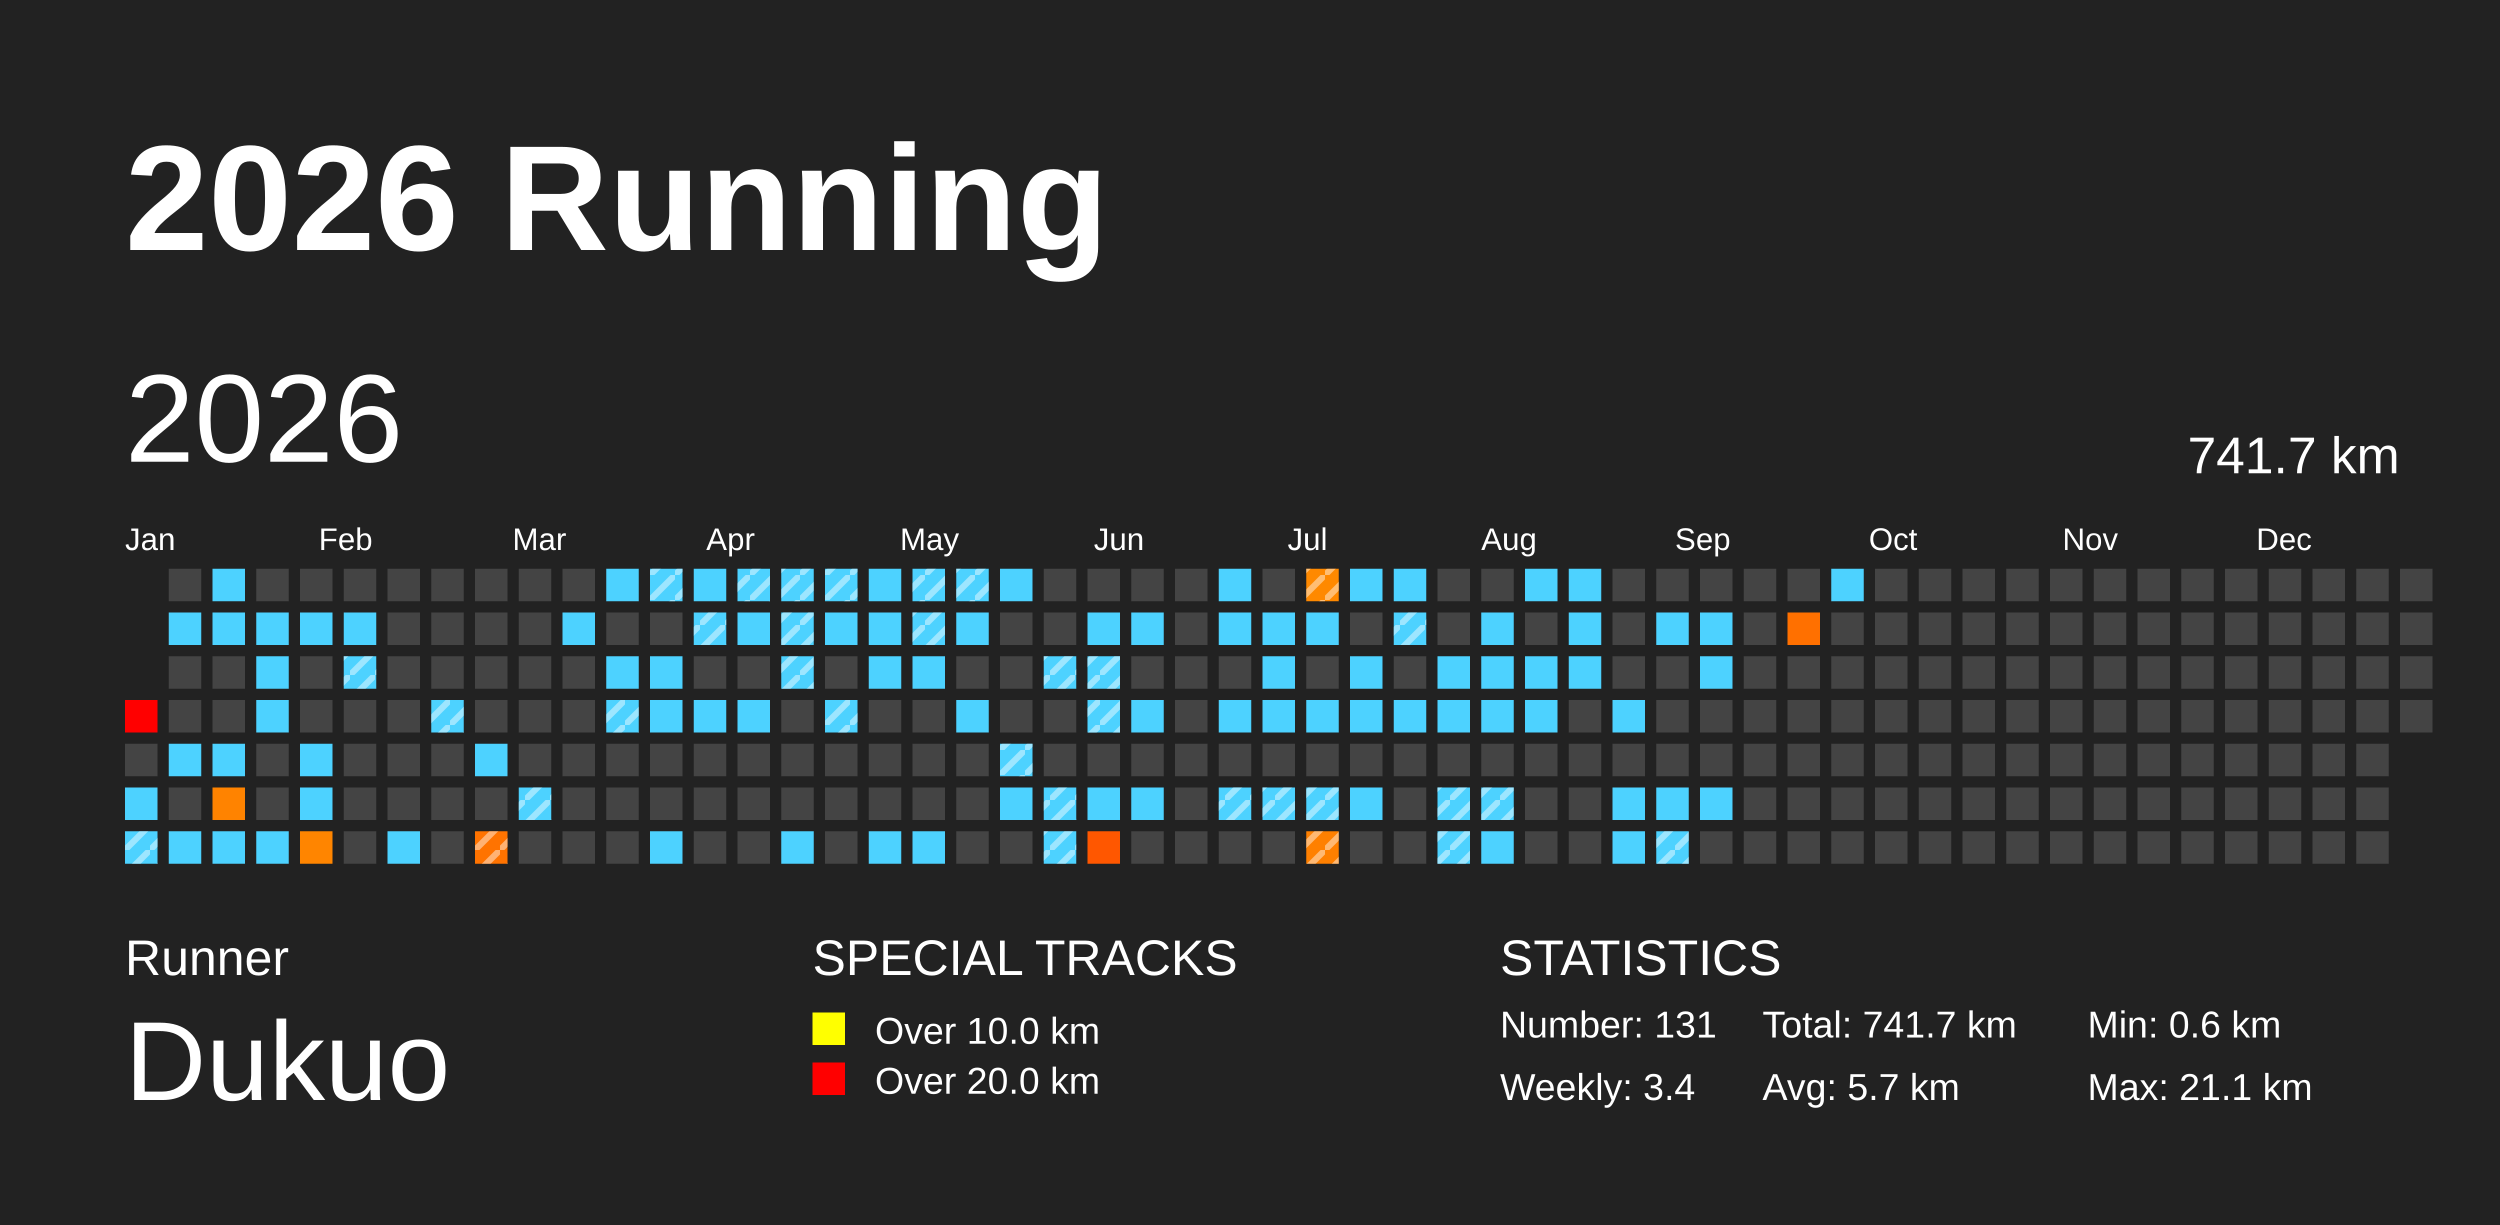
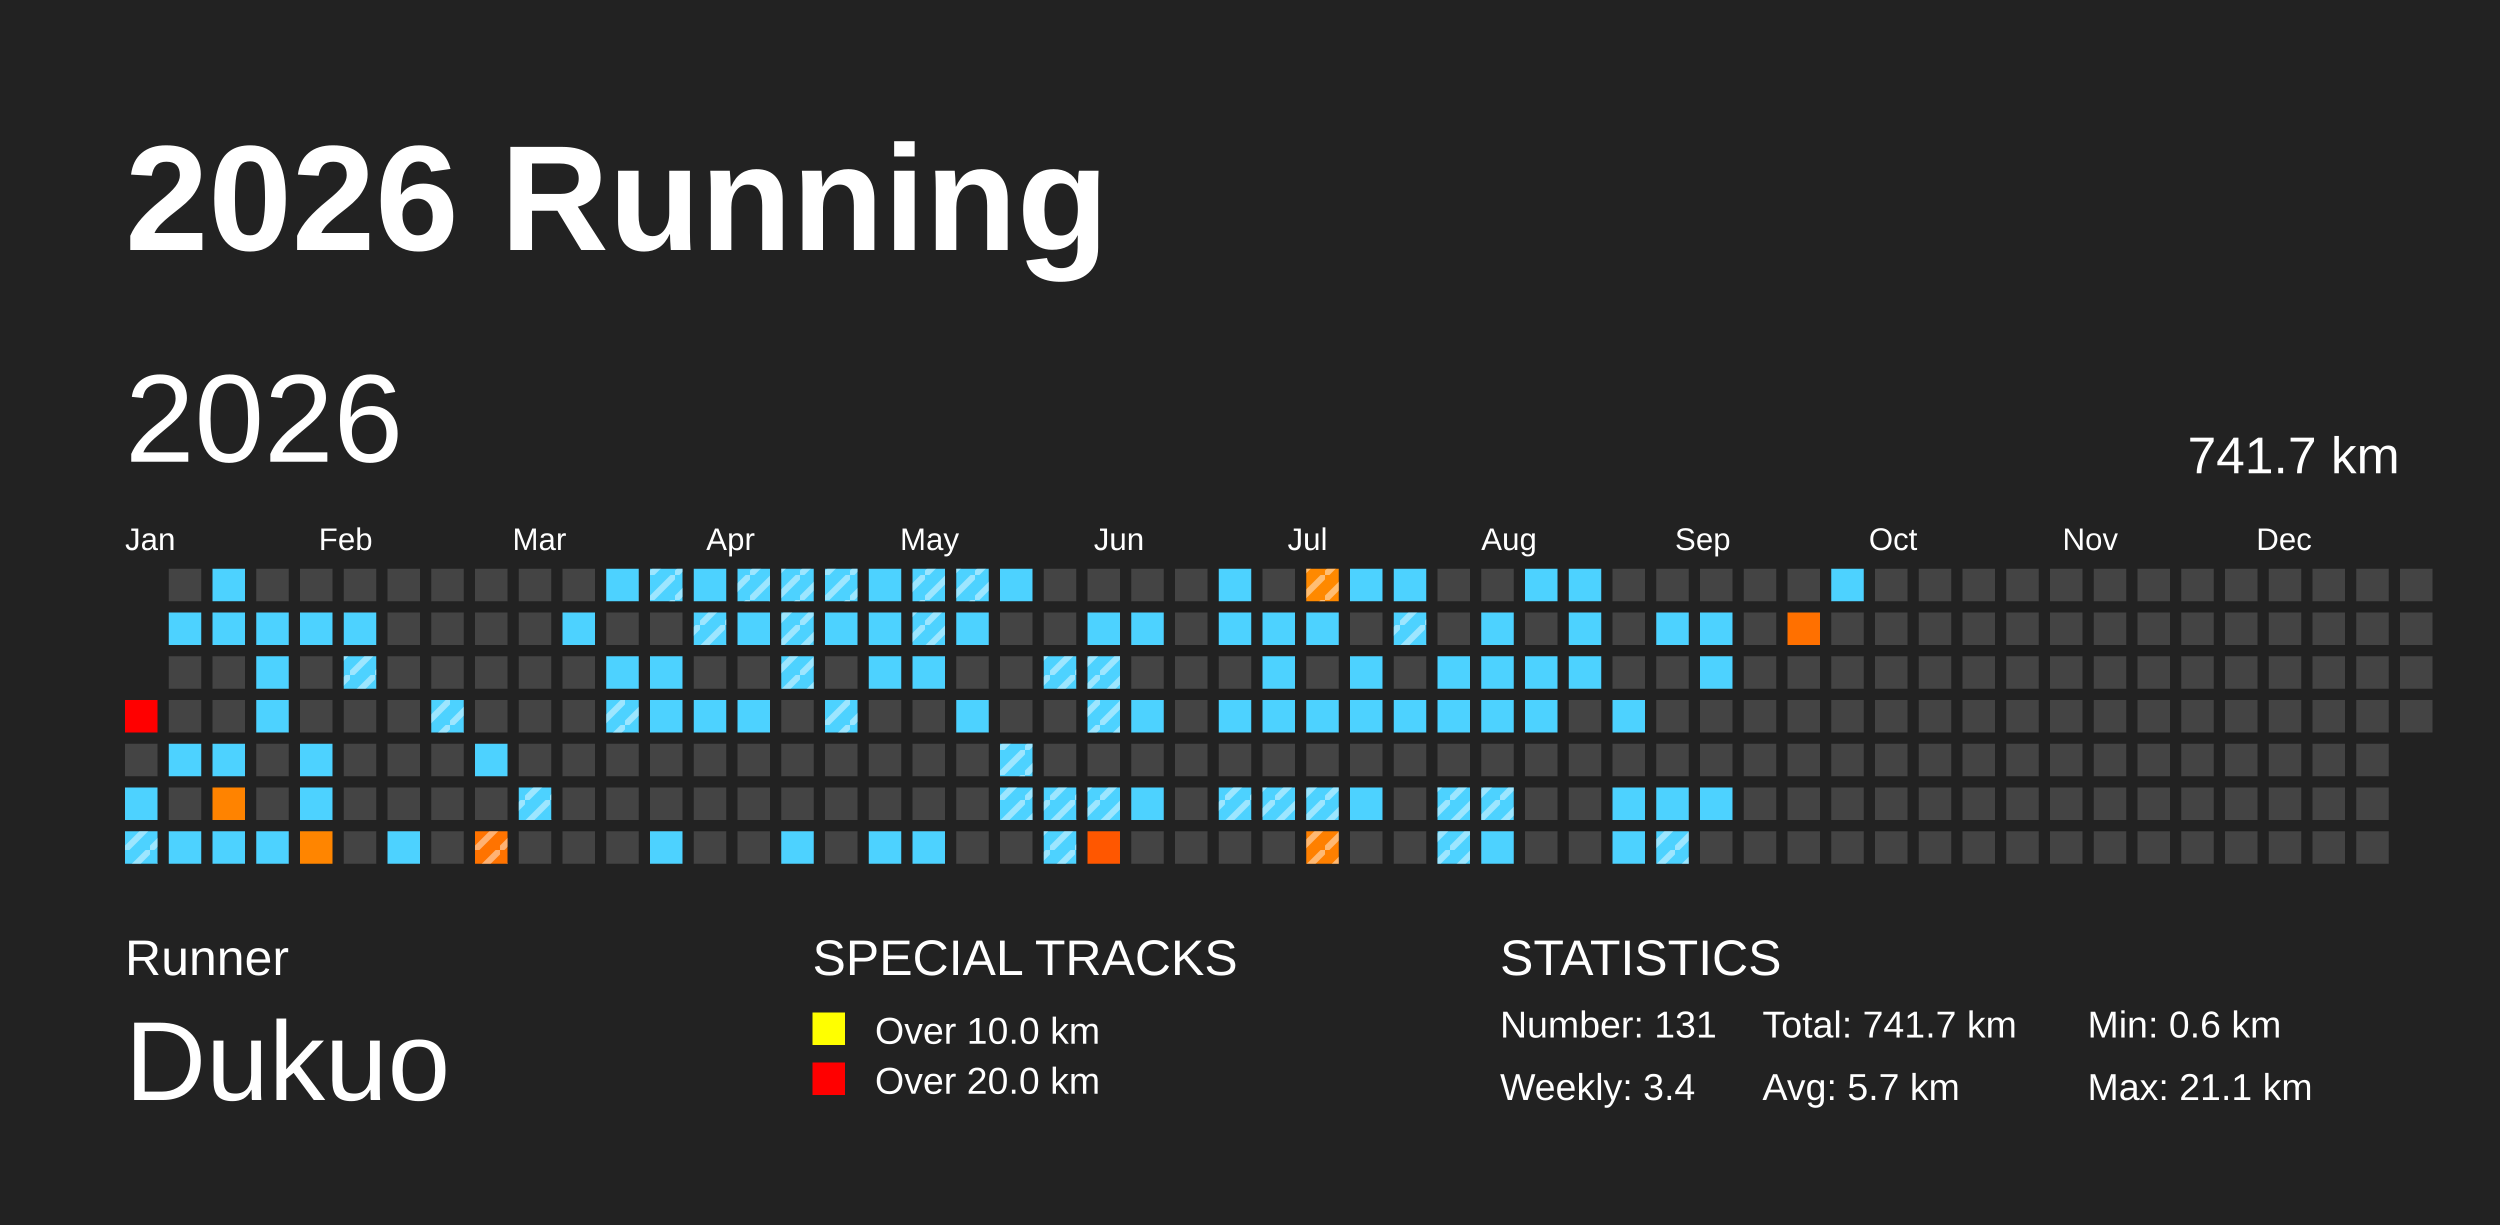
<svg xmlns="http://www.w3.org/2000/svg" baseProfile="full" height="98mm" version="1.1" viewBox="0,0,200,98" width="200mm">
  <defs>
    <pattern height="2" id="indoor-stripe" patternUnits="userSpaceOnUse" width="2">
      <line stroke="white" stroke-opacity="0.45" stroke-width="0.5" x1="0" x2="2" y1="2" y2="0" />
    </pattern>
  </defs>
  <rect fill="#222222" height="98" width="200" x="0" y="0" />
  <text fill="#FFFFFF" style="font-size:12px; font-family:Arial; font-weight:bold;" x="10" y="20">2026 Running</text>
  <text fill="#FFFFFF" style="font-size:4px; font-family:Arial" x="10" y="78">Runner</text>
  <text fill="#FFFFFF" style="font-size:9px; font-family:Arial" x="10" y="88">Dukuo</text>
  <text fill="#FFFFFF" style="font-size:4px; font-family:Arial" x="65" y="78">SPECIAL TRACKS</text>
  <rect fill="yellow" height="2.6" width="2.6" x="65" y="81" />
  <text fill="#FFFFFF" style="font-size:3px; font-family:Arial" x="70" y="83.5">Over 10.0 km</text>
  <rect fill="red" height="2.6" width="2.6" x="65" y="85" />
  <text fill="#FFFFFF" style="font-size:3px; font-family:Arial" x="70" y="87.5">Over 20.0 km</text>
  <text fill="#FFFFFF" style="font-size:4px; font-family:Arial" x="120" y="78">STATISTICS</text>
  <text fill="#FFFFFF" style="font-size:3px; font-family:Arial" x="120" y="83">Number: 131</text>
  <text fill="#FFFFFF" style="font-size:3px; font-family:Arial" x="120" y="88">Weekly: 3.4</text>
  <text fill="#FFFFFF" style="font-size:3px; font-family:Arial" x="141" y="83">Total: 741.7 km</text>
  <text fill="#FFFFFF" style="font-size:3px; font-family:Arial" x="141" y="88">Avg: 5.7 km</text>
  <text fill="#FFFFFF" style="font-size:3px; font-family:Arial" x="167" y="83">Min: 0.6 km</text>
  <text fill="#FFFFFF" style="font-size:3px; font-family:Arial" x="167" y="88">Max: 21.1 km</text>
  <text dominant-baseline="hanging" fill="#FFFFFF" style="font-size:10.0px; font-family:Arial;" x="10" y="30">2026</text>
  <text dominant-baseline="hanging" fill="#FFFFFF" style="font-size:4.125px; font-family:Arial;" x="175" y="35">741.7 km</text>
  <text fill="#FFFFFF" style="font-size:2.5px; font-family:Arial" x="10.0" y="44">Jan</text>
  <text fill="#FFFFFF" style="font-size:2.5px; font-family:Arial" x="25.5" y="44">Feb</text>
  <text fill="#FFFFFF" style="font-size:2.5px; font-family:Arial" x="41.0" y="44">Mar</text>
  <text fill="#FFFFFF" style="font-size:2.5px; font-family:Arial" x="56.5" y="44">Apr</text>
  <text fill="#FFFFFF" style="font-size:2.5px; font-family:Arial" x="72.0" y="44">May</text>
  <text fill="#FFFFFF" style="font-size:2.5px; font-family:Arial" x="87.5" y="44">Jun</text>
  <text fill="#FFFFFF" style="font-size:2.5px; font-family:Arial" x="103.0" y="44">Jul</text>
  <text fill="#FFFFFF" style="font-size:2.5px; font-family:Arial" x="118.5" y="44">Aug</text>
  <text fill="#FFFFFF" style="font-size:2.5px; font-family:Arial" x="134.0" y="44">Sep</text>
  <text fill="#FFFFFF" style="font-size:2.5px; font-family:Arial" x="149.5" y="44">Oct</text>
  <text fill="#FFFFFF" style="font-size:2.5px; font-family:Arial" x="165.0" y="44">Nov</text>
  <text fill="#FFFFFF" style="font-size:2.5px; font-family:Arial" x="180.5" y="44">Dec</text>
  <rect fill="red" height="2.6" width="2.6" x="10.0" y="56.0" />
  <rect fill="#444444" height="2.6" width="2.6" x="10.0" y="59.5" />
  <rect fill="#4dd2ff" height="2.6" width="2.6" x="10.0" y="63.0" />
  <rect fill="#4dd2ff" height="2.6" width="2.6" x="10.0" y="66.5" />
  <rect fill="url(#indoor-stripe)" height="2.6" style="pointer-events: none;" width="2.6" x="10.0" y="66.5" />
  <rect fill="#444444" height="2.6" width="2.6" x="13.5" y="45.5" />
  <rect fill="#4dd2ff" height="2.6" width="2.6" x="13.5" y="49.0" />
  <rect fill="#444444" height="2.6" width="2.6" x="13.5" y="52.5" />
  <rect fill="#444444" height="2.6" width="2.6" x="13.5" y="56.0" />
  <rect fill="#4dd2ff" height="2.6" width="2.6" x="13.5" y="59.5" />
  <rect fill="#444444" height="2.6" width="2.6" x="13.5" y="63.0" />
  <rect fill="#4dd2ff" height="2.6" width="2.6" x="13.5" y="66.5" />
  <rect fill="#4dd2ff" height="2.6" width="2.6" x="17.0" y="45.5" />
  <rect fill="#4dd2ff" height="2.6" width="2.6" x="17.0" y="49.0" />
  <rect fill="#444444" height="2.6" width="2.6" x="17.0" y="52.5" />
  <rect fill="#444444" height="2.6" width="2.6" x="17.0" y="56.0" />
  <rect fill="#4dd2ff" height="2.6" width="2.6" x="17.0" y="59.5" />
  <rect fill="#ff8300" height="2.6" width="2.6" x="17.0" y="63.0" />
  <rect fill="#4dd2ff" height="2.6" width="2.6" x="17.0" y="66.5" />
  <rect fill="#444444" height="2.6" width="2.6" x="20.5" y="45.5" />
  <rect fill="#4dd2ff" height="2.6" width="2.6" x="20.5" y="49.0" />
  <rect fill="#4dd2ff" height="2.6" width="2.6" x="20.5" y="52.5" />
  <rect fill="#4dd2ff" height="2.6" width="2.6" x="20.5" y="56.0" />
  <rect fill="#444444" height="2.6" width="2.6" x="20.5" y="59.5" />
  <rect fill="#444444" height="2.6" width="2.6" x="20.5" y="63.0" />
  <rect fill="#4dd2ff" height="2.6" width="2.6" x="20.5" y="66.5" />
  <rect fill="#444444" height="2.6" width="2.6" x="24.0" y="45.5" />
  <rect fill="#4dd2ff" height="2.6" width="2.6" x="24.0" y="49.0" />
  <rect fill="#444444" height="2.6" width="2.6" x="24.0" y="52.5" />
  <rect fill="#444444" height="2.6" width="2.6" x="24.0" y="56.0" />
  <rect fill="#4dd2ff" height="2.6" width="2.6" x="24.0" y="59.5" />
  <rect fill="#4dd2ff" height="2.6" width="2.6" x="24.0" y="63.0" />
  <rect fill="#ff8500" height="2.6" width="2.6" x="24.0" y="66.5" />
  <rect fill="#444444" height="2.6" width="2.6" x="27.5" y="45.5" />
  <rect fill="#4dd2ff" height="2.6" width="2.6" x="27.5" y="49.0" />
  <rect fill="#4dd2ff" height="2.6" width="2.6" x="27.5" y="52.5" />
  <rect fill="url(#indoor-stripe)" height="2.6" style="pointer-events: none;" width="2.6" x="27.5" y="52.5" />
  <rect fill="#444444" height="2.6" width="2.6" x="27.5" y="56.0" />
  <rect fill="#444444" height="2.6" width="2.6" x="27.5" y="59.5" />
  <rect fill="#444444" height="2.6" width="2.6" x="27.5" y="63.0" />
  <rect fill="#444444" height="2.6" width="2.6" x="27.5" y="66.5" />
  <rect fill="#444444" height="2.6" width="2.6" x="31.0" y="45.5" />
  <rect fill="#444444" height="2.6" width="2.6" x="31.0" y="49.0" />
  <rect fill="#444444" height="2.6" width="2.6" x="31.0" y="52.5" />
  <rect fill="#444444" height="2.6" width="2.6" x="31.0" y="56.0" />
  <rect fill="#444444" height="2.6" width="2.6" x="31.0" y="59.5" />
  <rect fill="#444444" height="2.6" width="2.6" x="31.0" y="63.0" />
  <rect fill="#4dd2ff" height="2.6" width="2.6" x="31.0" y="66.5" />
  <rect fill="#444444" height="2.6" width="2.6" x="34.5" y="45.5" />
  <rect fill="#444444" height="2.6" width="2.6" x="34.5" y="49.0" />
  <rect fill="#444444" height="2.6" width="2.6" x="34.5" y="52.5" />
  <rect fill="#4dd2ff" height="2.6" width="2.6" x="34.5" y="56.0" />
  <rect fill="url(#indoor-stripe)" height="2.6" style="pointer-events: none;" width="2.6" x="34.5" y="56.0" />
  <rect fill="#444444" height="2.6" width="2.6" x="34.5" y="59.5" />
  <rect fill="#444444" height="2.6" width="2.6" x="34.5" y="63.0" />
  <rect fill="#444444" height="2.6" width="2.6" x="34.5" y="66.5" />
  <rect fill="#444444" height="2.6" width="2.6" x="38.0" y="45.5" />
  <rect fill="#444444" height="2.6" width="2.6" x="38.0" y="49.0" />
  <rect fill="#444444" height="2.6" width="2.6" x="38.0" y="52.5" />
  <rect fill="#444444" height="2.6" width="2.6" x="38.0" y="56.0" />
  <rect fill="#4dd2ff" height="2.6" width="2.6" x="38.0" y="59.5" />
  <rect fill="#444444" height="2.6" width="2.6" x="38.0" y="63.0" />
  <rect fill="#ff7300" height="2.6" width="2.6" x="38.0" y="66.5" />
  <rect fill="url(#indoor-stripe)" height="2.6" style="pointer-events: none;" width="2.6" x="38.0" y="66.5" />
  <rect fill="#444444" height="2.6" width="2.6" x="41.5" y="45.5" />
  <rect fill="#444444" height="2.6" width="2.6" x="41.5" y="49.0" />
  <rect fill="#444444" height="2.6" width="2.6" x="41.5" y="52.5" />
  <rect fill="#444444" height="2.6" width="2.6" x="41.5" y="56.0" />
  <rect fill="#444444" height="2.6" width="2.6" x="41.5" y="59.5" />
  <rect fill="#4dd2ff" height="2.6" width="2.6" x="41.5" y="63.0" />
  <rect fill="url(#indoor-stripe)" height="2.6" style="pointer-events: none;" width="2.6" x="41.5" y="63.0" />
  <rect fill="#444444" height="2.6" width="2.6" x="41.5" y="66.5" />
  <rect fill="#444444" height="2.6" width="2.6" x="45.0" y="45.5" />
  <rect fill="#4dd2ff" height="2.6" width="2.6" x="45.0" y="49.0" />
  <rect fill="#444444" height="2.6" width="2.6" x="45.0" y="52.5" />
  <rect fill="#444444" height="2.6" width="2.6" x="45.0" y="56.0" />
  <rect fill="#444444" height="2.6" width="2.6" x="45.0" y="59.5" />
  <rect fill="#444444" height="2.6" width="2.6" x="45.0" y="63.0" />
  <rect fill="#444444" height="2.6" width="2.6" x="45.0" y="66.5" />
  <rect fill="#4dd2ff" height="2.6" width="2.6" x="48.5" y="45.5" />
  <rect fill="#444444" height="2.6" width="2.6" x="48.5" y="49.0" />
  <rect fill="#4dd2ff" height="2.6" width="2.6" x="48.5" y="52.5" />
  <rect fill="#4dd2ff" height="2.6" width="2.6" x="48.5" y="56.0" />
  <rect fill="url(#indoor-stripe)" height="2.6" style="pointer-events: none;" width="2.6" x="48.5" y="56.0" />
  <rect fill="#444444" height="2.6" width="2.6" x="48.5" y="59.5" />
  <rect fill="#444444" height="2.6" width="2.6" x="48.5" y="63.0" />
  <rect fill="#444444" height="2.6" width="2.6" x="48.5" y="66.5" />
  <rect fill="#4dd2ff" height="2.6" width="2.6" x="52.0" y="45.5" />
  <rect fill="url(#indoor-stripe)" height="2.6" style="pointer-events: none;" width="2.6" x="52.0" y="45.5" />
  <rect fill="#444444" height="2.6" width="2.6" x="52.0" y="49.0" />
  <rect fill="#4dd2ff" height="2.6" width="2.6" x="52.0" y="52.5" />
  <rect fill="#4dd2ff" height="2.6" width="2.6" x="52.0" y="56.0" />
  <rect fill="#444444" height="2.6" width="2.6" x="52.0" y="59.5" />
  <rect fill="#444444" height="2.6" width="2.6" x="52.0" y="63.0" />
  <rect fill="#4dd2ff" height="2.6" width="2.6" x="52.0" y="66.5" />
  <rect fill="#4dd2ff" height="2.6" width="2.6" x="55.5" y="45.5" />
  <rect fill="#4dd2ff" height="2.6" width="2.6" x="55.5" y="49.0" />
  <rect fill="url(#indoor-stripe)" height="2.6" style="pointer-events: none;" width="2.6" x="55.5" y="49.0" />
  <rect fill="#444444" height="2.6" width="2.6" x="55.5" y="52.5" />
  <rect fill="#4dd2ff" height="2.6" width="2.6" x="55.5" y="56.0" />
  <rect fill="#444444" height="2.6" width="2.6" x="55.5" y="59.5" />
  <rect fill="#444444" height="2.6" width="2.6" x="55.5" y="63.0" />
  <rect fill="#444444" height="2.6" width="2.6" x="55.5" y="66.5" />
  <rect fill="#4dd2ff" height="2.6" width="2.6" x="59.0" y="45.5" />
  <rect fill="url(#indoor-stripe)" height="2.6" style="pointer-events: none;" width="2.6" x="59.0" y="45.5" />
  <rect fill="#4dd2ff" height="2.6" width="2.6" x="59.0" y="49.0" />
  <rect fill="#444444" height="2.6" width="2.6" x="59.0" y="52.5" />
  <rect fill="#4dd2ff" height="2.6" width="2.6" x="59.0" y="56.0" />
  <rect fill="#444444" height="2.6" width="2.6" x="59.0" y="59.5" />
  <rect fill="#444444" height="2.6" width="2.6" x="59.0" y="63.0" />
  <rect fill="#444444" height="2.6" width="2.6" x="59.0" y="66.5" />
  <rect fill="#4dd2ff" height="2.6" width="2.6" x="62.5" y="45.5" />
  <rect fill="url(#indoor-stripe)" height="2.6" style="pointer-events: none;" width="2.6" x="62.5" y="45.5" />
  <rect fill="#4dd2ff" height="2.6" width="2.6" x="62.5" y="49.0" />
  <rect fill="url(#indoor-stripe)" height="2.6" style="pointer-events: none;" width="2.6" x="62.5" y="49.0" />
  <rect fill="#4dd2ff" height="2.6" width="2.6" x="62.5" y="52.5" />
  <rect fill="url(#indoor-stripe)" height="2.6" style="pointer-events: none;" width="2.6" x="62.5" y="52.5" />
  <rect fill="#444444" height="2.6" width="2.6" x="62.5" y="56.0" />
  <rect fill="#444444" height="2.6" width="2.6" x="62.5" y="59.5" />
  <rect fill="#444444" height="2.6" width="2.6" x="62.5" y="63.0" />
  <rect fill="#4dd2ff" height="2.6" width="2.6" x="62.5" y="66.5" />
  <rect fill="#4dd2ff" height="2.6" width="2.6" x="66.0" y="45.5" />
  <rect fill="url(#indoor-stripe)" height="2.6" style="pointer-events: none;" width="2.6" x="66.0" y="45.5" />
  <rect fill="#4dd2ff" height="2.6" width="2.6" x="66.0" y="49.0" />
  <rect fill="#444444" height="2.6" width="2.6" x="66.0" y="52.5" />
  <rect fill="#4dd2ff" height="2.6" width="2.6" x="66.0" y="56.0" />
  <rect fill="url(#indoor-stripe)" height="2.6" style="pointer-events: none;" width="2.6" x="66.0" y="56.0" />
  <rect fill="#444444" height="2.6" width="2.6" x="66.0" y="59.5" />
  <rect fill="#444444" height="2.6" width="2.6" x="66.0" y="63.0" />
  <rect fill="#444444" height="2.6" width="2.6" x="66.0" y="66.5" />
  <rect fill="#4dd2ff" height="2.6" width="2.6" x="69.5" y="45.5" />
  <rect fill="#4dd2ff" height="2.6" width="2.6" x="69.5" y="49.0" />
  <rect fill="#4dd2ff" height="2.6" width="2.6" x="69.5" y="52.5" />
  <rect fill="#444444" height="2.6" width="2.6" x="69.5" y="56.0" />
  <rect fill="#444444" height="2.6" width="2.6" x="69.5" y="59.5" />
  <rect fill="#444444" height="2.6" width="2.6" x="69.5" y="63.0" />
  <rect fill="#4dd2ff" height="2.6" width="2.6" x="69.5" y="66.5" />
  <rect fill="#4dd2ff" height="2.6" width="2.6" x="73.0" y="45.5" />
  <rect fill="url(#indoor-stripe)" height="2.6" style="pointer-events: none;" width="2.6" x="73.0" y="45.5" />
  <rect fill="#4dd2ff" height="2.6" width="2.6" x="73.0" y="49.0" />
  <rect fill="url(#indoor-stripe)" height="2.6" style="pointer-events: none;" width="2.6" x="73.0" y="49.0" />
  <rect fill="#4dd2ff" height="2.6" width="2.6" x="73.0" y="52.5" />
  <rect fill="#444444" height="2.6" width="2.6" x="73.0" y="56.0" />
  <rect fill="#444444" height="2.6" width="2.6" x="73.0" y="59.5" />
  <rect fill="#444444" height="2.6" width="2.6" x="73.0" y="63.0" />
  <rect fill="#4dd2ff" height="2.6" width="2.6" x="73.0" y="66.5" />
  <rect fill="#4dd2ff" height="2.6" width="2.6" x="76.5" y="45.5" />
  <rect fill="url(#indoor-stripe)" height="2.6" style="pointer-events: none;" width="2.6" x="76.5" y="45.5" />
  <rect fill="#4dd2ff" height="2.6" width="2.6" x="76.5" y="49.0" />
  <rect fill="#444444" height="2.6" width="2.6" x="76.5" y="52.5" />
  <rect fill="#4dd2ff" height="2.6" width="2.6" x="76.5" y="56.0" />
  <rect fill="#444444" height="2.6" width="2.6" x="76.5" y="59.5" />
  <rect fill="#444444" height="2.6" width="2.6" x="76.5" y="63.0" />
  <rect fill="#444444" height="2.6" width="2.6" x="76.5" y="66.5" />
  <rect fill="#4dd2ff" height="2.6" width="2.6" x="80.0" y="45.5" />
  <rect fill="#444444" height="2.6" width="2.6" x="80.0" y="49.0" />
  <rect fill="#444444" height="2.6" width="2.6" x="80.0" y="52.5" />
  <rect fill="#444444" height="2.6" width="2.6" x="80.0" y="56.0" />
  <rect fill="#4dd2ff" height="2.6" width="2.6" x="80.0" y="59.5" />
  <rect fill="url(#indoor-stripe)" height="2.6" style="pointer-events: none;" width="2.6" x="80.0" y="59.5" />
  <rect fill="#4dd2ff" height="2.6" width="2.6" x="80.0" y="63.0" />
+   <rect fill="url(#indoor-stripe)" height="2.6" style="pointer-events: none;" width="2.6" x="80.0" y="63.0" />
  <rect fill="#444444" height="2.6" width="2.6" x="80.0" y="66.5" />
  <rect fill="#444444" height="2.6" width="2.6" x="83.5" y="45.5" />
  <rect fill="#444444" height="2.6" width="2.6" x="83.5" y="49.0" />
  <rect fill="#4dd2ff" height="2.6" width="2.6" x="83.5" y="52.5" />
  <rect fill="url(#indoor-stripe)" height="2.6" style="pointer-events: none;" width="2.6" x="83.5" y="52.5" />
  <rect fill="#444444" height="2.6" width="2.6" x="83.5" y="56.0" />
  <rect fill="#444444" height="2.6" width="2.6" x="83.5" y="59.5" />
  <rect fill="#4dd2ff" height="2.6" width="2.6" x="83.5" y="63.0" />
  <rect fill="url(#indoor-stripe)" height="2.6" style="pointer-events: none;" width="2.6" x="83.5" y="63.0" />
  <rect fill="#4dd2ff" height="2.6" width="2.6" x="83.5" y="66.5" />
  <rect fill="url(#indoor-stripe)" height="2.6" style="pointer-events: none;" width="2.6" x="83.5" y="66.5" />
  <rect fill="#444444" height="2.6" width="2.6" x="87.0" y="45.5" />
  <rect fill="#4dd2ff" height="2.6" width="2.6" x="87.0" y="49.0" />
  <rect fill="#4dd2ff" height="2.6" width="2.6" x="87.0" y="52.5" />
  <rect fill="url(#indoor-stripe)" height="2.6" style="pointer-events: none;" width="2.6" x="87.0" y="52.5" />
  <rect fill="#4dd2ff" height="2.6" width="2.6" x="87.0" y="56.0" />
  <rect fill="url(#indoor-stripe)" height="2.6" style="pointer-events: none;" width="2.6" x="87.0" y="56.0" />
  <rect fill="#444444" height="2.6" width="2.6" x="87.0" y="59.5" />
  <rect fill="#4dd2ff" height="2.6" width="2.6" x="87.0" y="63.0" />
+   <rect fill="url(#indoor-stripe)" height="2.6" style="pointer-events: none;" width="2.6" x="87.0" y="63.0" />
  <rect fill="#ff5700" height="2.6" width="2.6" x="87.0" y="66.5" />
  <rect fill="#444444" height="2.6" width="2.6" x="90.5" y="45.5" />
  <rect fill="#4dd2ff" height="2.6" width="2.6" x="90.5" y="49.0" />
  <rect fill="#444444" height="2.6" width="2.6" x="90.5" y="52.5" />
  <rect fill="#4dd2ff" height="2.6" width="2.6" x="90.5" y="56.0" />
  <rect fill="#444444" height="2.6" width="2.6" x="90.5" y="59.5" />
  <rect fill="#4dd2ff" height="2.6" width="2.6" x="90.5" y="63.0" />
  <rect fill="#444444" height="2.6" width="2.6" x="90.5" y="66.5" />
  <rect fill="#444444" height="2.6" width="2.6" x="94.0" y="45.5" />
  <rect fill="#444444" height="2.6" width="2.6" x="94.0" y="49.0" />
  <rect fill="#444444" height="2.6" width="2.6" x="94.0" y="52.5" />
  <rect fill="#444444" height="2.6" width="2.6" x="94.0" y="56.0" />
  <rect fill="#444444" height="2.6" width="2.6" x="94.0" y="59.5" />
  <rect fill="#444444" height="2.6" width="2.6" x="94.0" y="63.0" />
  <rect fill="#444444" height="2.6" width="2.6" x="94.0" y="66.5" />
  <rect fill="#4dd2ff" height="2.6" width="2.6" x="97.5" y="45.5" />
  <rect fill="#4dd2ff" height="2.6" width="2.6" x="97.5" y="49.0" />
  <rect fill="#444444" height="2.6" width="2.6" x="97.5" y="52.5" />
  <rect fill="#4dd2ff" height="2.6" width="2.6" x="97.5" y="56.0" />
  <rect fill="#444444" height="2.6" width="2.6" x="97.5" y="59.5" />
  <rect fill="#4dd2ff" height="2.6" width="2.6" x="97.5" y="63.0" />
  <rect fill="url(#indoor-stripe)" height="2.6" style="pointer-events: none;" width="2.6" x="97.5" y="63.0" />
  <rect fill="#444444" height="2.6" width="2.6" x="97.5" y="66.5" />
  <rect fill="#444444" height="2.6" width="2.6" x="101.0" y="45.5" />
  <rect fill="#4dd2ff" height="2.6" width="2.6" x="101.0" y="49.0" />
  <rect fill="#4dd2ff" height="2.6" width="2.6" x="101.0" y="52.5" />
  <rect fill="#4dd2ff" height="2.6" width="2.6" x="101.0" y="56.0" />
  <rect fill="#444444" height="2.6" width="2.6" x="101.0" y="59.5" />
  <rect fill="#4dd2ff" height="2.6" width="2.6" x="101.0" y="63.0" />
  <rect fill="url(#indoor-stripe)" height="2.6" style="pointer-events: none;" width="2.6" x="101.0" y="63.0" />
  <rect fill="#444444" height="2.6" width="2.6" x="101.0" y="66.5" />
  <rect fill="#ff8900" height="2.6" width="2.6" x="104.5" y="45.5" />
  <rect fill="url(#indoor-stripe)" height="2.6" style="pointer-events: none;" width="2.6" x="104.5" y="45.5" />
  <rect fill="#4dd2ff" height="2.6" width="2.6" x="104.5" y="49.0" />
  <rect fill="#444444" height="2.6" width="2.6" x="104.5" y="52.5" />
  <rect fill="#4dd2ff" height="2.6" width="2.6" x="104.5" y="56.0" />
  <rect fill="#444444" height="2.6" width="2.6" x="104.5" y="59.5" />
  <rect fill="#4dd2ff" height="2.6" width="2.6" x="104.5" y="63.0" />
  <rect fill="url(#indoor-stripe)" height="2.6" style="pointer-events: none;" width="2.6" x="104.5" y="63.0" />
  <rect fill="#ff8000" height="2.6" width="2.6" x="104.5" y="66.5" />
  <rect fill="url(#indoor-stripe)" height="2.6" style="pointer-events: none;" width="2.6" x="104.5" y="66.5" />
  <rect fill="#4dd2ff" height="2.6" width="2.6" x="108.0" y="45.5" />
  <rect fill="#444444" height="2.6" width="2.6" x="108.0" y="49.0" />
  <rect fill="#4dd2ff" height="2.6" width="2.6" x="108.0" y="52.5" />
  <rect fill="#4dd2ff" height="2.6" width="2.6" x="108.0" y="56.0" />
  <rect fill="#444444" height="2.6" width="2.6" x="108.0" y="59.5" />
  <rect fill="#4dd2ff" height="2.6" width="2.6" x="108.0" y="63.0" />
  <rect fill="#444444" height="2.6" width="2.6" x="108.0" y="66.5" />
  <rect fill="#4dd2ff" height="2.6" width="2.6" x="111.5" y="45.5" />
  <rect fill="#4dd2ff" height="2.6" width="2.6" x="111.5" y="49.0" />
  <rect fill="url(#indoor-stripe)" height="2.6" style="pointer-events: none;" width="2.6" x="111.5" y="49.0" />
  <rect fill="#444444" height="2.6" width="2.6" x="111.5" y="52.5" />
  <rect fill="#4dd2ff" height="2.6" width="2.6" x="111.5" y="56.0" />
  <rect fill="#444444" height="2.6" width="2.6" x="111.5" y="59.5" />
  <rect fill="#444444" height="2.6" width="2.6" x="111.5" y="63.0" />
  <rect fill="#444444" height="2.6" width="2.6" x="111.5" y="66.5" />
  <rect fill="#444444" height="2.6" width="2.6" x="115.0" y="45.5" />
  <rect fill="#444444" height="2.6" width="2.6" x="115.0" y="49.0" />
  <rect fill="#4dd2ff" height="2.6" width="2.6" x="115.0" y="52.5" />
  <rect fill="#4dd2ff" height="2.6" width="2.6" x="115.0" y="56.0" />
  <rect fill="#444444" height="2.6" width="2.6" x="115.0" y="59.5" />
  <rect fill="#4dd2ff" height="2.6" width="2.6" x="115.0" y="63.0" />
  <rect fill="url(#indoor-stripe)" height="2.6" style="pointer-events: none;" width="2.6" x="115.0" y="63.0" />
  <rect fill="#4dd2ff" height="2.6" width="2.6" x="115.0" y="66.5" />
  <rect fill="url(#indoor-stripe)" height="2.6" style="pointer-events: none;" width="2.6" x="115.0" y="66.5" />
  <rect fill="#444444" height="2.6" width="2.6" x="118.5" y="45.5" />
  <rect fill="#4dd2ff" height="2.6" width="2.6" x="118.5" y="49.0" />
  <rect fill="#4dd2ff" height="2.6" width="2.6" x="118.5" y="52.5" />
  <rect fill="#4dd2ff" height="2.6" width="2.6" x="118.5" y="56.0" />
  <rect fill="#444444" height="2.6" width="2.6" x="118.5" y="59.5" />
  <rect fill="#4dd2ff" height="2.6" width="2.6" x="118.5" y="63.0" />
  <rect fill="url(#indoor-stripe)" height="2.6" style="pointer-events: none;" width="2.6" x="118.5" y="63.0" />
  <rect fill="#4dd2ff" height="2.6" width="2.6" x="118.5" y="66.5" />
  <rect fill="#4dd2ff" height="2.6" width="2.6" x="122.0" y="45.5" />
  <rect fill="#444444" height="2.6" width="2.6" x="122.0" y="49.0" />
  <rect fill="#4dd2ff" height="2.6" width="2.6" x="122.0" y="52.5" />
  <rect fill="#4dd2ff" height="2.6" width="2.6" x="122.0" y="56.0" />
  <rect fill="#444444" height="2.6" width="2.6" x="122.0" y="59.5" />
  <rect fill="#444444" height="2.6" width="2.6" x="122.0" y="63.0" />
  <rect fill="#444444" height="2.6" width="2.6" x="122.0" y="66.5" />
  <rect fill="#4dd2ff" height="2.6" width="2.6" x="125.5" y="45.5" />
  <rect fill="#4dd2ff" height="2.6" width="2.6" x="125.5" y="49.0" />
  <rect fill="#4dd2ff" height="2.6" width="2.6" x="125.5" y="52.5" />
  <rect fill="#444444" height="2.6" width="2.6" x="125.5" y="56.0" />
  <rect fill="#444444" height="2.6" width="2.6" x="125.5" y="59.5" />
  <rect fill="#444444" height="2.6" width="2.6" x="125.5" y="63.0" />
  <rect fill="#444444" height="2.6" width="2.6" x="125.5" y="66.5" />
  <rect fill="#444444" height="2.6" width="2.6" x="129.0" y="45.5" />
  <rect fill="#444444" height="2.6" width="2.6" x="129.0" y="49.0" />
  <rect fill="#444444" height="2.6" width="2.6" x="129.0" y="52.5" />
  <rect fill="#4dd2ff" height="2.6" width="2.6" x="129.0" y="56.0" />
  <rect fill="#444444" height="2.6" width="2.6" x="129.0" y="59.5" />
  <rect fill="#4dd2ff" height="2.6" width="2.6" x="129.0" y="63.0" />
  <rect fill="#4dd2ff" height="2.6" width="2.6" x="129.0" y="66.5" />
  <rect fill="#444444" height="2.6" width="2.6" x="132.5" y="45.5" />
  <rect fill="#4dd2ff" height="2.6" width="2.6" x="132.5" y="49.0" />
  <rect fill="#444444" height="2.6" width="2.6" x="132.5" y="52.5" />
  <rect fill="#444444" height="2.6" width="2.6" x="132.5" y="56.0" />
  <rect fill="#444444" height="2.6" width="2.6" x="132.5" y="59.5" />
  <rect fill="#4dd2ff" height="2.6" width="2.6" x="132.5" y="63.0" />
  <rect fill="#4dd2ff" height="2.6" width="2.6" x="132.5" y="66.5" />
  <rect fill="url(#indoor-stripe)" height="2.6" style="pointer-events: none;" width="2.6" x="132.5" y="66.5" />
  <rect fill="#444444" height="2.6" width="2.6" x="136.0" y="45.5" />
  <rect fill="#4dd2ff" height="2.6" width="2.6" x="136.0" y="49.0" />
  <rect fill="#4dd2ff" height="2.6" width="2.6" x="136.0" y="52.5" />
  <rect fill="#444444" height="2.6" width="2.6" x="136.0" y="56.0" />
  <rect fill="#444444" height="2.6" width="2.6" x="136.0" y="59.5" />
  <rect fill="#4dd2ff" height="2.6" width="2.6" x="136.0" y="63.0" />
  <rect fill="#444444" height="2.6" width="2.6" x="136.0" y="66.5" />
  <rect fill="#444444" height="2.6" width="2.6" x="139.5" y="45.5" />
  <rect fill="#444444" height="2.6" width="2.6" x="139.5" y="49.0" />
  <rect fill="#444444" height="2.6" width="2.6" x="139.5" y="52.5" />
  <rect fill="#444444" height="2.6" width="2.6" x="139.5" y="56.0" />
  <rect fill="#444444" height="2.6" width="2.6" x="139.5" y="59.5" />
  <rect fill="#444444" height="2.6" width="2.6" x="139.5" y="63.0" />
  <rect fill="#444444" height="2.6" width="2.6" x="139.5" y="66.5" />
  <rect fill="#444444" height="2.6" width="2.6" x="143.0" y="45.5" />
  <rect fill="#ff7000" height="2.6" width="2.6" x="143.0" y="49.0" />
  <rect fill="#444444" height="2.6" width="2.6" x="143.0" y="52.5" />
  <rect fill="#444444" height="2.6" width="2.6" x="143.0" y="56.0" />
  <rect fill="#444444" height="2.6" width="2.6" x="143.0" y="59.5" />
  <rect fill="#444444" height="2.6" width="2.6" x="143.0" y="63.0" />
  <rect fill="#444444" height="2.6" width="2.6" x="143.0" y="66.5" />
  <rect fill="#4dd2ff" height="2.6" width="2.6" x="146.5" y="45.5" />
  <rect fill="#444444" height="2.6" width="2.6" x="146.5" y="49.0" />
  <rect fill="#444444" height="2.6" width="2.6" x="146.5" y="52.5" />
  <rect fill="#444444" height="2.6" width="2.6" x="146.5" y="56.0" />
  <rect fill="#444444" height="2.6" width="2.6" x="146.5" y="59.5" />
  <rect fill="#444444" height="2.6" width="2.6" x="146.5" y="63.0" />
  <rect fill="#444444" height="2.6" width="2.6" x="146.5" y="66.5" />
  <rect fill="#444444" height="2.6" width="2.6" x="150.0" y="45.5" />
  <rect fill="#444444" height="2.6" width="2.6" x="150.0" y="49.0" />
  <rect fill="#444444" height="2.6" width="2.6" x="150.0" y="52.5" />
  <rect fill="#444444" height="2.6" width="2.6" x="150.0" y="56.0" />
  <rect fill="#444444" height="2.6" width="2.6" x="150.0" y="59.5" />
  <rect fill="#444444" height="2.6" width="2.6" x="150.0" y="63.0" />
  <rect fill="#444444" height="2.6" width="2.6" x="150.0" y="66.5" />
  <rect fill="#444444" height="2.6" width="2.6" x="153.5" y="45.5" />
  <rect fill="#444444" height="2.6" width="2.6" x="153.5" y="49.0" />
  <rect fill="#444444" height="2.6" width="2.6" x="153.5" y="52.5" />
  <rect fill="#444444" height="2.6" width="2.6" x="153.5" y="56.0" />
  <rect fill="#444444" height="2.6" width="2.6" x="153.5" y="59.5" />
  <rect fill="#444444" height="2.6" width="2.6" x="153.5" y="63.0" />
  <rect fill="#444444" height="2.6" width="2.6" x="153.5" y="66.5" />
  <rect fill="#444444" height="2.6" width="2.6" x="157.0" y="45.5" />
  <rect fill="#444444" height="2.6" width="2.6" x="157.0" y="49.0" />
  <rect fill="#444444" height="2.6" width="2.6" x="157.0" y="52.5" />
  <rect fill="#444444" height="2.6" width="2.6" x="157.0" y="56.0" />
  <rect fill="#444444" height="2.6" width="2.6" x="157.0" y="59.5" />
  <rect fill="#444444" height="2.6" width="2.6" x="157.0" y="63.0" />
  <rect fill="#444444" height="2.6" width="2.6" x="157.0" y="66.5" />
  <rect fill="#444444" height="2.6" width="2.6" x="160.5" y="45.5" />
  <rect fill="#444444" height="2.6" width="2.6" x="160.5" y="49.0" />
  <rect fill="#444444" height="2.6" width="2.6" x="160.5" y="52.5" />
  <rect fill="#444444" height="2.6" width="2.6" x="160.5" y="56.0" />
  <rect fill="#444444" height="2.6" width="2.6" x="160.5" y="59.5" />
  <rect fill="#444444" height="2.6" width="2.6" x="160.5" y="63.0" />
  <rect fill="#444444" height="2.6" width="2.6" x="160.5" y="66.5" />
  <rect fill="#444444" height="2.6" width="2.6" x="164.0" y="45.5" />
  <rect fill="#444444" height="2.6" width="2.6" x="164.0" y="49.0" />
  <rect fill="#444444" height="2.6" width="2.6" x="164.0" y="52.5" />
  <rect fill="#444444" height="2.6" width="2.6" x="164.0" y="56.0" />
  <rect fill="#444444" height="2.6" width="2.6" x="164.0" y="59.5" />
  <rect fill="#444444" height="2.6" width="2.6" x="164.0" y="63.0" />
  <rect fill="#444444" height="2.6" width="2.6" x="164.0" y="66.5" />
  <rect fill="#444444" height="2.6" width="2.6" x="167.5" y="45.5" />
  <rect fill="#444444" height="2.6" width="2.6" x="167.5" y="49.0" />
  <rect fill="#444444" height="2.6" width="2.6" x="167.5" y="52.5" />
  <rect fill="#444444" height="2.6" width="2.6" x="167.5" y="56.0" />
  <rect fill="#444444" height="2.6" width="2.6" x="167.5" y="59.5" />
  <rect fill="#444444" height="2.6" width="2.6" x="167.5" y="63.0" />
  <rect fill="#444444" height="2.6" width="2.6" x="167.5" y="66.5" />
  <rect fill="#444444" height="2.6" width="2.6" x="171.0" y="45.5" />
  <rect fill="#444444" height="2.6" width="2.6" x="171.0" y="49.0" />
  <rect fill="#444444" height="2.6" width="2.6" x="171.0" y="52.5" />
  <rect fill="#444444" height="2.6" width="2.6" x="171.0" y="56.0" />
  <rect fill="#444444" height="2.6" width="2.6" x="171.0" y="59.5" />
  <rect fill="#444444" height="2.6" width="2.6" x="171.0" y="63.0" />
  <rect fill="#444444" height="2.6" width="2.6" x="171.0" y="66.5" />
  <rect fill="#444444" height="2.6" width="2.6" x="174.5" y="45.5" />
  <rect fill="#444444" height="2.6" width="2.6" x="174.5" y="49.0" />
  <rect fill="#444444" height="2.6" width="2.6" x="174.5" y="52.5" />
  <rect fill="#444444" height="2.6" width="2.6" x="174.5" y="56.0" />
  <rect fill="#444444" height="2.6" width="2.6" x="174.5" y="59.5" />
  <rect fill="#444444" height="2.6" width="2.6" x="174.5" y="63.0" />
  <rect fill="#444444" height="2.6" width="2.6" x="174.5" y="66.5" />
  <rect fill="#444444" height="2.6" width="2.6" x="178.0" y="45.5" />
  <rect fill="#444444" height="2.6" width="2.6" x="178.0" y="49.0" />
  <rect fill="#444444" height="2.6" width="2.6" x="178.0" y="52.5" />
  <rect fill="#444444" height="2.6" width="2.6" x="178.0" y="56.0" />
  <rect fill="#444444" height="2.6" width="2.6" x="178.0" y="59.5" />
  <rect fill="#444444" height="2.6" width="2.6" x="178.0" y="63.0" />
  <rect fill="#444444" height="2.6" width="2.6" x="178.0" y="66.5" />
  <rect fill="#444444" height="2.6" width="2.6" x="181.5" y="45.5" />
  <rect fill="#444444" height="2.6" width="2.6" x="181.5" y="49.0" />
  <rect fill="#444444" height="2.6" width="2.6" x="181.5" y="52.5" />
  <rect fill="#444444" height="2.6" width="2.6" x="181.5" y="56.0" />
  <rect fill="#444444" height="2.6" width="2.6" x="181.5" y="59.5" />
  <rect fill="#444444" height="2.6" width="2.6" x="181.5" y="63.0" />
  <rect fill="#444444" height="2.6" width="2.6" x="181.5" y="66.5" />
  <rect fill="#444444" height="2.6" width="2.6" x="185.0" y="45.5" />
  <rect fill="#444444" height="2.6" width="2.6" x="185.0" y="49.0" />
  <rect fill="#444444" height="2.6" width="2.6" x="185.0" y="52.5" />
  <rect fill="#444444" height="2.6" width="2.6" x="185.0" y="56.0" />
  <rect fill="#444444" height="2.6" width="2.6" x="185.0" y="59.5" />
  <rect fill="#444444" height="2.6" width="2.6" x="185.0" y="63.0" />
  <rect fill="#444444" height="2.6" width="2.6" x="185.0" y="66.5" />
  <rect fill="#444444" height="2.6" width="2.6" x="188.5" y="45.5" />
  <rect fill="#444444" height="2.6" width="2.6" x="188.5" y="49.0" />
  <rect fill="#444444" height="2.6" width="2.6" x="188.5" y="52.5" />
  <rect fill="#444444" height="2.6" width="2.6" x="188.5" y="56.0" />
  <rect fill="#444444" height="2.6" width="2.6" x="188.5" y="59.5" />
  <rect fill="#444444" height="2.6" width="2.6" x="188.5" y="63.0" />
  <rect fill="#444444" height="2.6" width="2.6" x="188.5" y="66.5" />
  <rect fill="#444444" height="2.6" width="2.6" x="192.0" y="45.5" />
  <rect fill="#444444" height="2.6" width="2.6" x="192.0" y="49.0" />
  <rect fill="#444444" height="2.6" width="2.6" x="192.0" y="52.5" />
  <rect fill="#444444" height="2.6" width="2.6" x="192.0" y="56.0" />
</svg>
